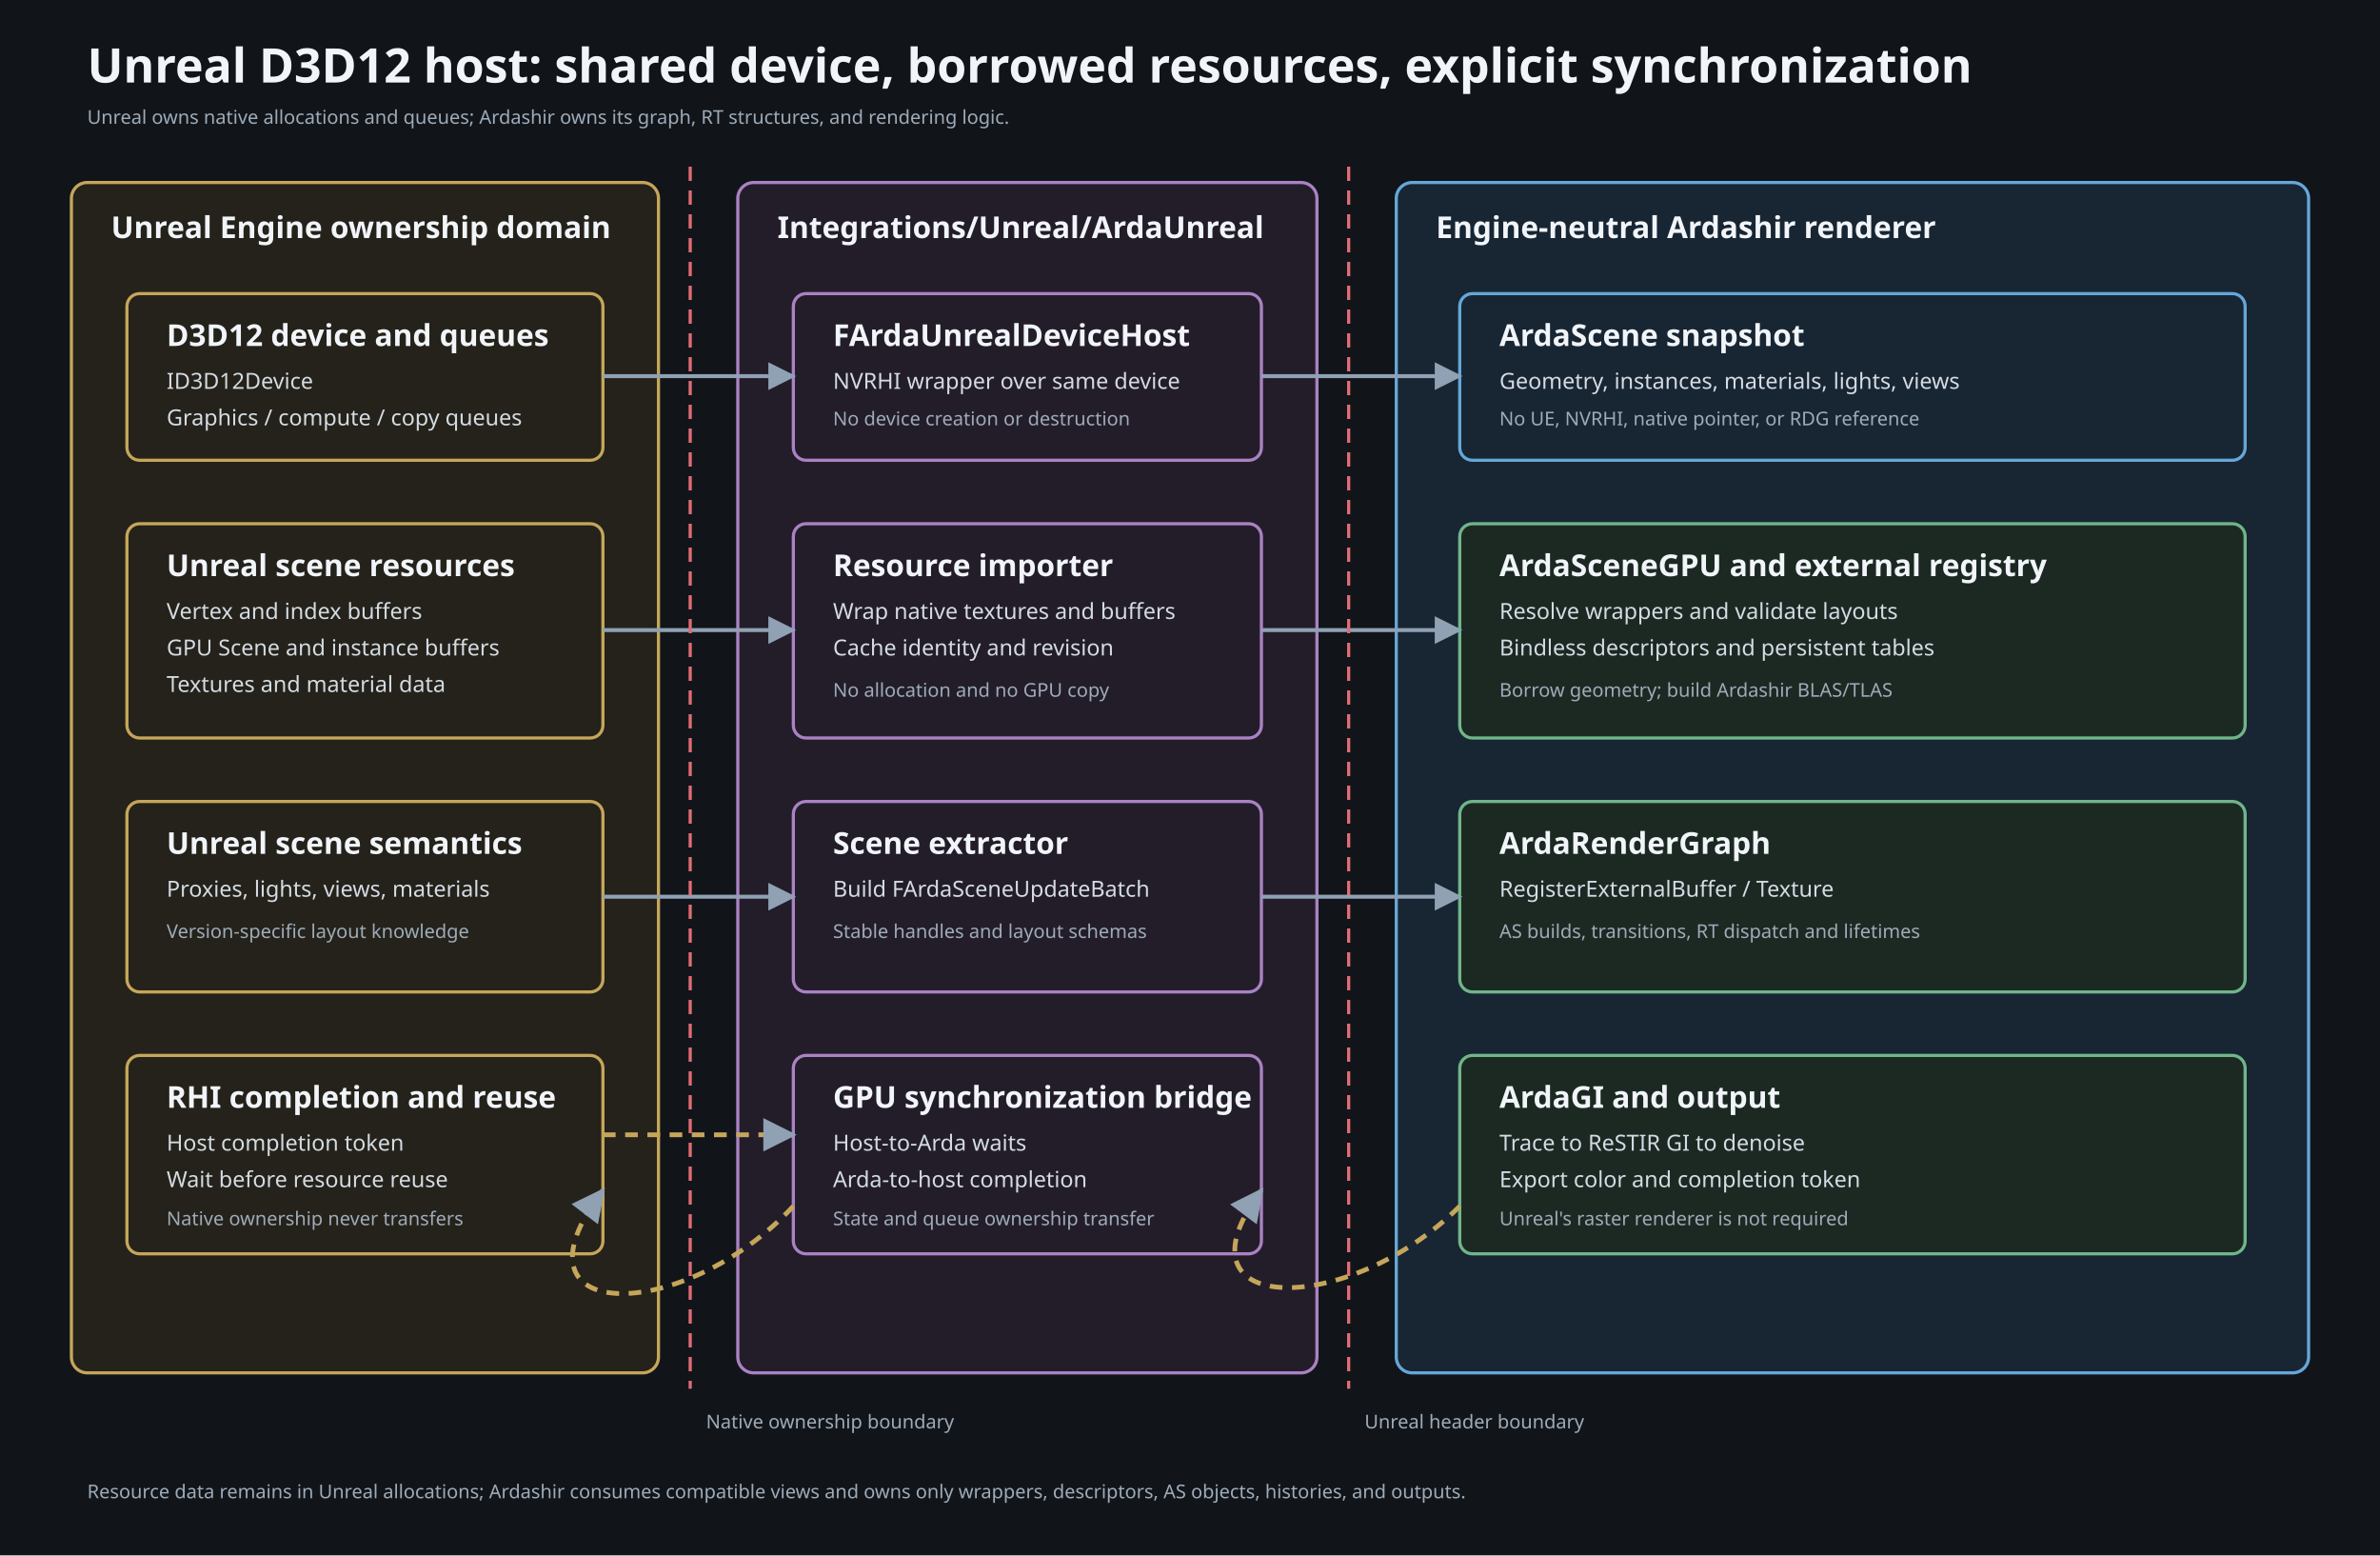
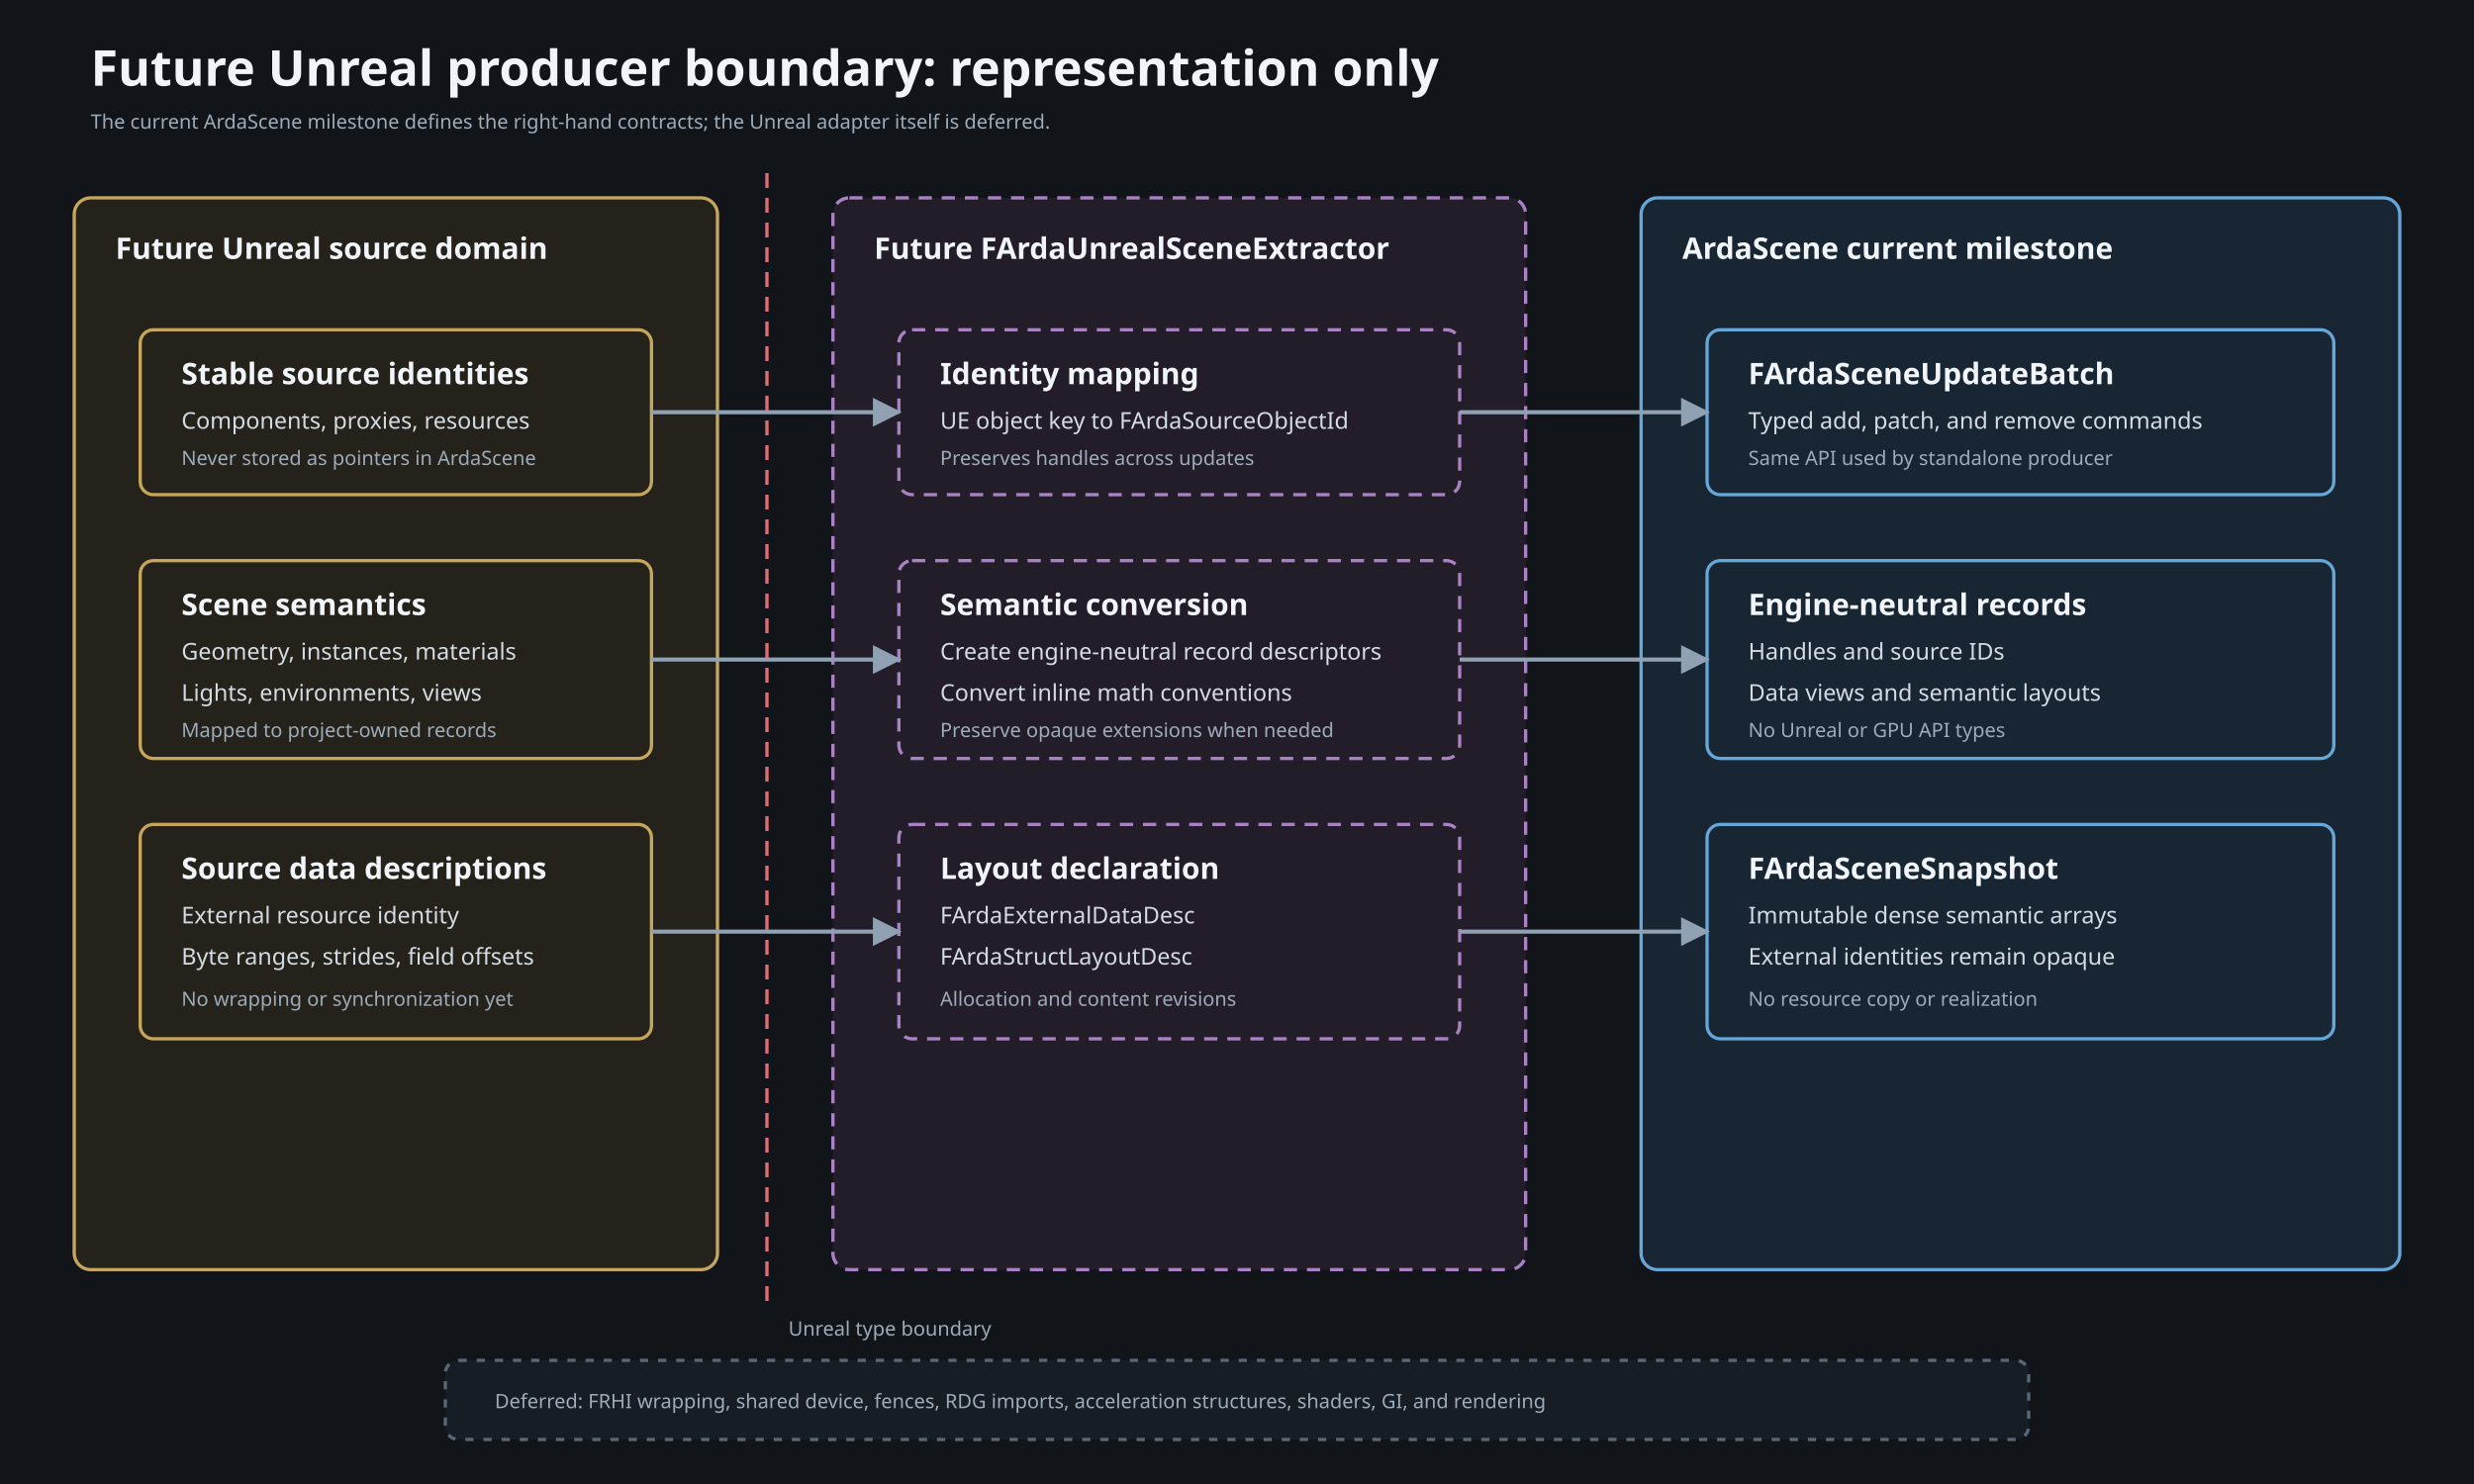
- <svg xmlns="http://www.w3.org/2000/svg" width="1500" height="980" viewBox="0 0 1500 980" role="img" aria-labelledby="title desc">
+ <svg xmlns="http://www.w3.org/2000/svg" width="1500" height="900" viewBox="0 0 1500 900" role="img" aria-labelledby="title desc">
  <defs>
    <marker id="arrow" viewBox="0 0 10 10" refX="9" refY="5" markerWidth="7" markerHeight="7" orient="auto-start-reverse">
      <path d="M 0 0 L 10 5 L 0 10 z" fill="#8fa1b3" />
    </marker>
    <style>
      .background { fill: #11151a; }
-       .uePanel { fill: #24221a; stroke: #c5a65a; stroke-width: 2; }
-       .adapterPanel { fill: #231d2a; stroke: #aa82c4; stroke-width: 2; }
-       .corePanel { fill: #182533; stroke: #65a7d8; stroke-width: 2; }
-       .gpuPanel { fill: #1c2923; stroke: #70b58a; stroke-width: 2; }
+       .ue { fill: #24221a; stroke: #c5a65a; stroke-width: 2; }
+       .adapter { fill: #231d2a; stroke: #aa82c4; stroke-width: 2; stroke-dasharray: 8 6; }
+       .core { fill: #182533; stroke: #65a7d8; stroke-width: 2; }
+       .excluded { fill: #171d24; stroke: #596675; stroke-width: 2; stroke-dasharray: 5 6; }
      .title { fill: #f1f5f9; font: 700 30px "Segoe UI", sans-serif; }
-       .heading { fill: #f1f5f9; font: 700 19px "Segoe UI", sans-serif; }
+       .heading { fill: #f1f5f9; font: 700 18px "Segoe UI", sans-serif; }
      .text { fill: #d4dbe3; font: 14px "Segoe UI", sans-serif; }
      .small { fill: #9eabb8; font: 12px "Segoe UI", sans-serif; }
      .arrow { stroke: #8fa1b3; stroke-width: 2.5; fill: none; marker-end: url(#arrow); }
-       .sync { stroke: #c5a65a; stroke-width: 3; fill: none; stroke-dasharray: 8 6; marker-end: url(#arrow); }
-       .ownership { stroke: #e06c75; stroke-width: 2; fill: none; stroke-dasharray: 9 6; }
+       .boundary { stroke: #e06c75; stroke-width: 2; fill: none; stroke-dasharray: 9 6; }
    </style>
  </defs>
-   <rect class="background" width="1500" height="980" />
-   <text class="title" x="55" y="52">Unreal D3D12 host: shared device, borrowed resources, explicit synchronization</text>
-   <text class="small" x="55" y="78">Unreal owns native allocations and queues; Ardashir owns its graph, RT structures, and rendering logic.</text>
-   <rect class="uePanel" x="45" y="115" width="370" height="750" rx="10" />
-   <text class="heading" x="70" y="150">Unreal Engine ownership domain</text>
-   <rect class="uePanel" x="80" y="185" width="300" height="105" rx="8" />
-   <text class="heading" x="105" y="218">D3D12 device and queues</text>
-   <text class="text" x="105" y="245">ID3D12Device</text>
-   <text class="text" x="105" y="268">Graphics / compute / copy queues</text>
-   <rect class="uePanel" x="80" y="330" width="300" height="135" rx="8" />
-   <text class="heading" x="105" y="363">Unreal scene resources</text>
-   <text class="text" x="105" y="390">Vertex and index buffers</text>
-   <text class="text" x="105" y="413">GPU Scene and instance buffers</text>
-   <text class="text" x="105" y="436">Textures and material data</text>
-   <rect class="uePanel" x="80" y="505" width="300" height="120" rx="8" />
-   <text class="heading" x="105" y="538">Unreal scene semantics</text>
-   <text class="text" x="105" y="565">Proxies, lights, views, materials</text>
-   <text class="small" x="105" y="591">Version-specific layout knowledge</text>
-   <rect class="uePanel" x="80" y="665" width="300" height="125" rx="8" />
-   <text class="heading" x="105" y="698">RHI completion and reuse</text>
-   <text class="text" x="105" y="725">Host completion token</text>
-   <text class="text" x="105" y="748">Wait before resource reuse</text>
-   <text class="small" x="105" y="772">Native ownership never transfers</text>
-   <rect class="adapterPanel" x="465" y="115" width="365" height="750" rx="10" />
-   <text class="heading" x="490" y="150">Integrations/Unreal/ArdaUnreal</text>
-   <rect class="adapterPanel" x="500" y="185" width="295" height="105" rx="8" />
-   <text class="heading" x="525" y="218">FArdaUnrealDeviceHost</text>
-   <text class="text" x="525" y="245">NVRHI wrapper over same device</text>
-   <text class="small" x="525" y="268">No device creation or destruction</text>
-   <rect class="adapterPanel" x="500" y="330" width="295" height="135" rx="8" />
-   <text class="heading" x="525" y="363">Resource importer</text>
-   <text class="text" x="525" y="390">Wrap native textures and buffers</text>
-   <text class="text" x="525" y="413">Cache identity and revision</text>
-   <text class="small" x="525" y="439">No allocation and no GPU copy</text>
-   <rect class="adapterPanel" x="500" y="505" width="295" height="120" rx="8" />
-   <text class="heading" x="525" y="538">Scene extractor</text>
-   <text class="text" x="525" y="565">Build FArdaSceneUpdateBatch</text>
-   <text class="small" x="525" y="591">Stable handles and layout schemas</text>
-   <rect class="adapterPanel" x="500" y="665" width="295" height="125" rx="8" />
-   <text class="heading" x="525" y="698">GPU synchronization bridge</text>
-   <text class="text" x="525" y="725">Host-to-Arda waits</text>
-   <text class="text" x="525" y="748">Arda-to-host completion</text>
-   <text class="small" x="525" y="772">State and queue ownership transfer</text>
-   <rect class="corePanel" x="880" y="115" width="575" height="750" rx="10" />
-   <text class="heading" x="905" y="150">Engine-neutral Ardashir renderer</text>
-   <rect class="corePanel" x="920" y="185" width="495" height="105" rx="8" />
-   <text class="heading" x="945" y="218">ArdaScene snapshot</text>
-   <text class="text" x="945" y="245">Geometry, instances, materials, lights, views</text>
-   <text class="small" x="945" y="268">No UE, NVRHI, native pointer, or RDG reference</text>
-   <rect class="gpuPanel" x="920" y="330" width="495" height="135" rx="8" />
-   <text class="heading" x="945" y="363">ArdaSceneGPU and external registry</text>
-   <text class="text" x="945" y="390">Resolve wrappers and validate layouts</text>
-   <text class="text" x="945" y="413">Bindless descriptors and persistent tables</text>
-   <text class="small" x="945" y="439">Borrow geometry; build Ardashir BLAS/TLAS</text>
-   <rect class="gpuPanel" x="920" y="505" width="495" height="120" rx="8" />
-   <text class="heading" x="945" y="538">ArdaRenderGraph</text>
-   <text class="text" x="945" y="565">RegisterExternalBuffer / Texture</text>
-   <text class="small" x="945" y="591">AS builds, transitions, RT dispatch and lifetimes</text>
-   <rect class="gpuPanel" x="920" y="665" width="495" height="125" rx="8" />
-   <text class="heading" x="945" y="698">ArdaGI and output</text>
-   <text class="text" x="945" y="725">Trace to ReSTIR GI to denoise</text>
-   <text class="text" x="945" y="748">Export color and completion token</text>
-   <text class="small" x="945" y="772">Unreal's raster renderer is not required</text>
-   <path class="arrow" d="M 380 237 L 500 237" />
-   <path class="arrow" d="M 795 237 L 920 237" />
-   <path class="arrow" d="M 380 397 L 500 397" />
-   <path class="arrow" d="M 795 397 L 920 397" />
-   <path class="arrow" d="M 380 565 L 500 565" />
-   <path class="arrow" d="M 795 565 L 920 565" />
-   <path class="sync" d="M 380 715 L 500 715" />
-   <path class="sync" d="M 920 760 C 850 830, 735 830, 795 750" />
-   <path class="sync" d="M 500 760 C 430 835, 315 835, 380 750" />
-   <path class="ownership" d="M 435 105 L 435 875" />
-   <text class="small" x="445" y="900">Native ownership boundary</text>
-   <path class="ownership" d="M 850 105 L 850 875" />
-   <text class="small" x="860" y="900">Unreal header boundary</text>
-   <text class="small" x="55" y="944">Resource data remains in Unreal allocations; Ardashir consumes compatible views and owns only wrappers, descriptors, AS objects, histories, and outputs.</text>
+   <rect class="background" width="1500" height="900" />
+   <text class="title" x="55" y="52">Future Unreal producer boundary: representation only</text>
+   <text class="small" x="55" y="78">The current ArdaScene milestone defines the right-hand contracts; the Unreal adapter itself is deferred.</text>
+   <rect class="ue" x="45" y="120" width="390" height="650" rx="10" />
+   <text class="heading" x="70" y="157">Future Unreal source domain</text>
+   <rect class="ue" x="85" y="200" width="310" height="100" rx="8" />
+   <text class="heading" x="110" y="233">Stable source identities</text>
+   <text class="text" x="110" y="260">Components, proxies, resources</text>
+   <text class="small" x="110" y="282">Never stored as pointers in ArdaScene</text>
+   <rect class="ue" x="85" y="340" width="310" height="120" rx="8" />
+   <text class="heading" x="110" y="373">Scene semantics</text>
+   <text class="text" x="110" y="400">Geometry, instances, materials</text>
+   <text class="text" x="110" y="425">Lights, environments, views</text>
+   <text class="small" x="110" y="447">Mapped to project-owned records</text>
+   <rect class="ue" x="85" y="500" width="310" height="130" rx="8" />
+   <text class="heading" x="110" y="533">Source data descriptions</text>
+   <text class="text" x="110" y="560">External resource identity</text>
+   <text class="text" x="110" y="585">Byte ranges, strides, field offsets</text>
+   <text class="small" x="110" y="610">No wrapping or synchronization yet</text>
+   <rect class="adapter" x="505" y="120" width="420" height="650" rx="10" />
+   <text class="heading" x="530" y="157">Future FArdaUnrealSceneExtractor</text>
+   <rect class="adapter" x="545" y="200" width="340" height="100" rx="8" />
+   <text class="heading" x="570" y="233">Identity mapping</text>
+   <text class="text" x="570" y="260">UE object key to FArdaSourceObjectId</text>
+   <text class="small" x="570" y="282">Preserves handles across updates</text>
+   <rect class="adapter" x="545" y="340" width="340" height="120" rx="8" />
+   <text class="heading" x="570" y="373">Semantic conversion</text>
+   <text class="text" x="570" y="400">Create engine-neutral record descriptors</text>
+   <text class="text" x="570" y="425">Convert inline math conventions</text>
+   <text class="small" x="570" y="447">Preserve opaque extensions when needed</text>
+   <rect class="adapter" x="545" y="500" width="340" height="130" rx="8" />
+   <text class="heading" x="570" y="533">Layout declaration</text>
+   <text class="text" x="570" y="560">FArdaExternalDataDesc</text>
+   <text class="text" x="570" y="585">FArdaStructLayoutDesc</text>
+   <text class="small" x="570" y="610">Allocation and content revisions</text>
+   <rect class="core" x="995" y="120" width="460" height="650" rx="10" />
+   <text class="heading" x="1020" y="157">ArdaScene current milestone</text>
+   <rect class="core" x="1035" y="200" width="380" height="100" rx="8" />
+   <text class="heading" x="1060" y="233">FArdaSceneUpdateBatch</text>
+   <text class="text" x="1060" y="260">Typed add, patch, and remove commands</text>
+   <text class="small" x="1060" y="282">Same API used by standalone producer</text>
+   <rect class="core" x="1035" y="340" width="380" height="120" rx="8" />
+   <text class="heading" x="1060" y="373">Engine-neutral records</text>
+   <text class="text" x="1060" y="400">Handles and source IDs</text>
+   <text class="text" x="1060" y="425">Data views and semantic layouts</text>
+   <text class="small" x="1060" y="447">No Unreal or GPU API types</text>
+   <rect class="core" x="1035" y="500" width="380" height="130" rx="8" />
+   <text class="heading" x="1060" y="533">FArdaSceneSnapshot</text>
+   <text class="text" x="1060" y="560">Immutable dense semantic arrays</text>
+   <text class="text" x="1060" y="585">External identities remain opaque</text>
+   <text class="small" x="1060" y="610">No resource copy or realization</text>
+   <path class="arrow" d="M 395 250 L 545 250" />
+   <path class="arrow" d="M 885 250 L 1035 250" />
+   <path class="arrow" d="M 395 400 L 545 400" />
+   <path class="arrow" d="M 885 400 L 1035 400" />
+   <path class="arrow" d="M 395 565 L 545 565" />
+   <path class="arrow" d="M 885 565 L 1035 565" />
+   <path class="boundary" d="M 465 105 L 465 790" />
+   <text class="small" x="478" y="810">Unreal type boundary</text>
+   <rect class="excluded" x="270" y="825" width="960" height="48" rx="8" />
+   <text class="small" x="300" y="854">Deferred: FRHI wrapping, shared device, fences, RDG imports, acceleration structures, shaders, GI, and rendering</text>
</svg>
